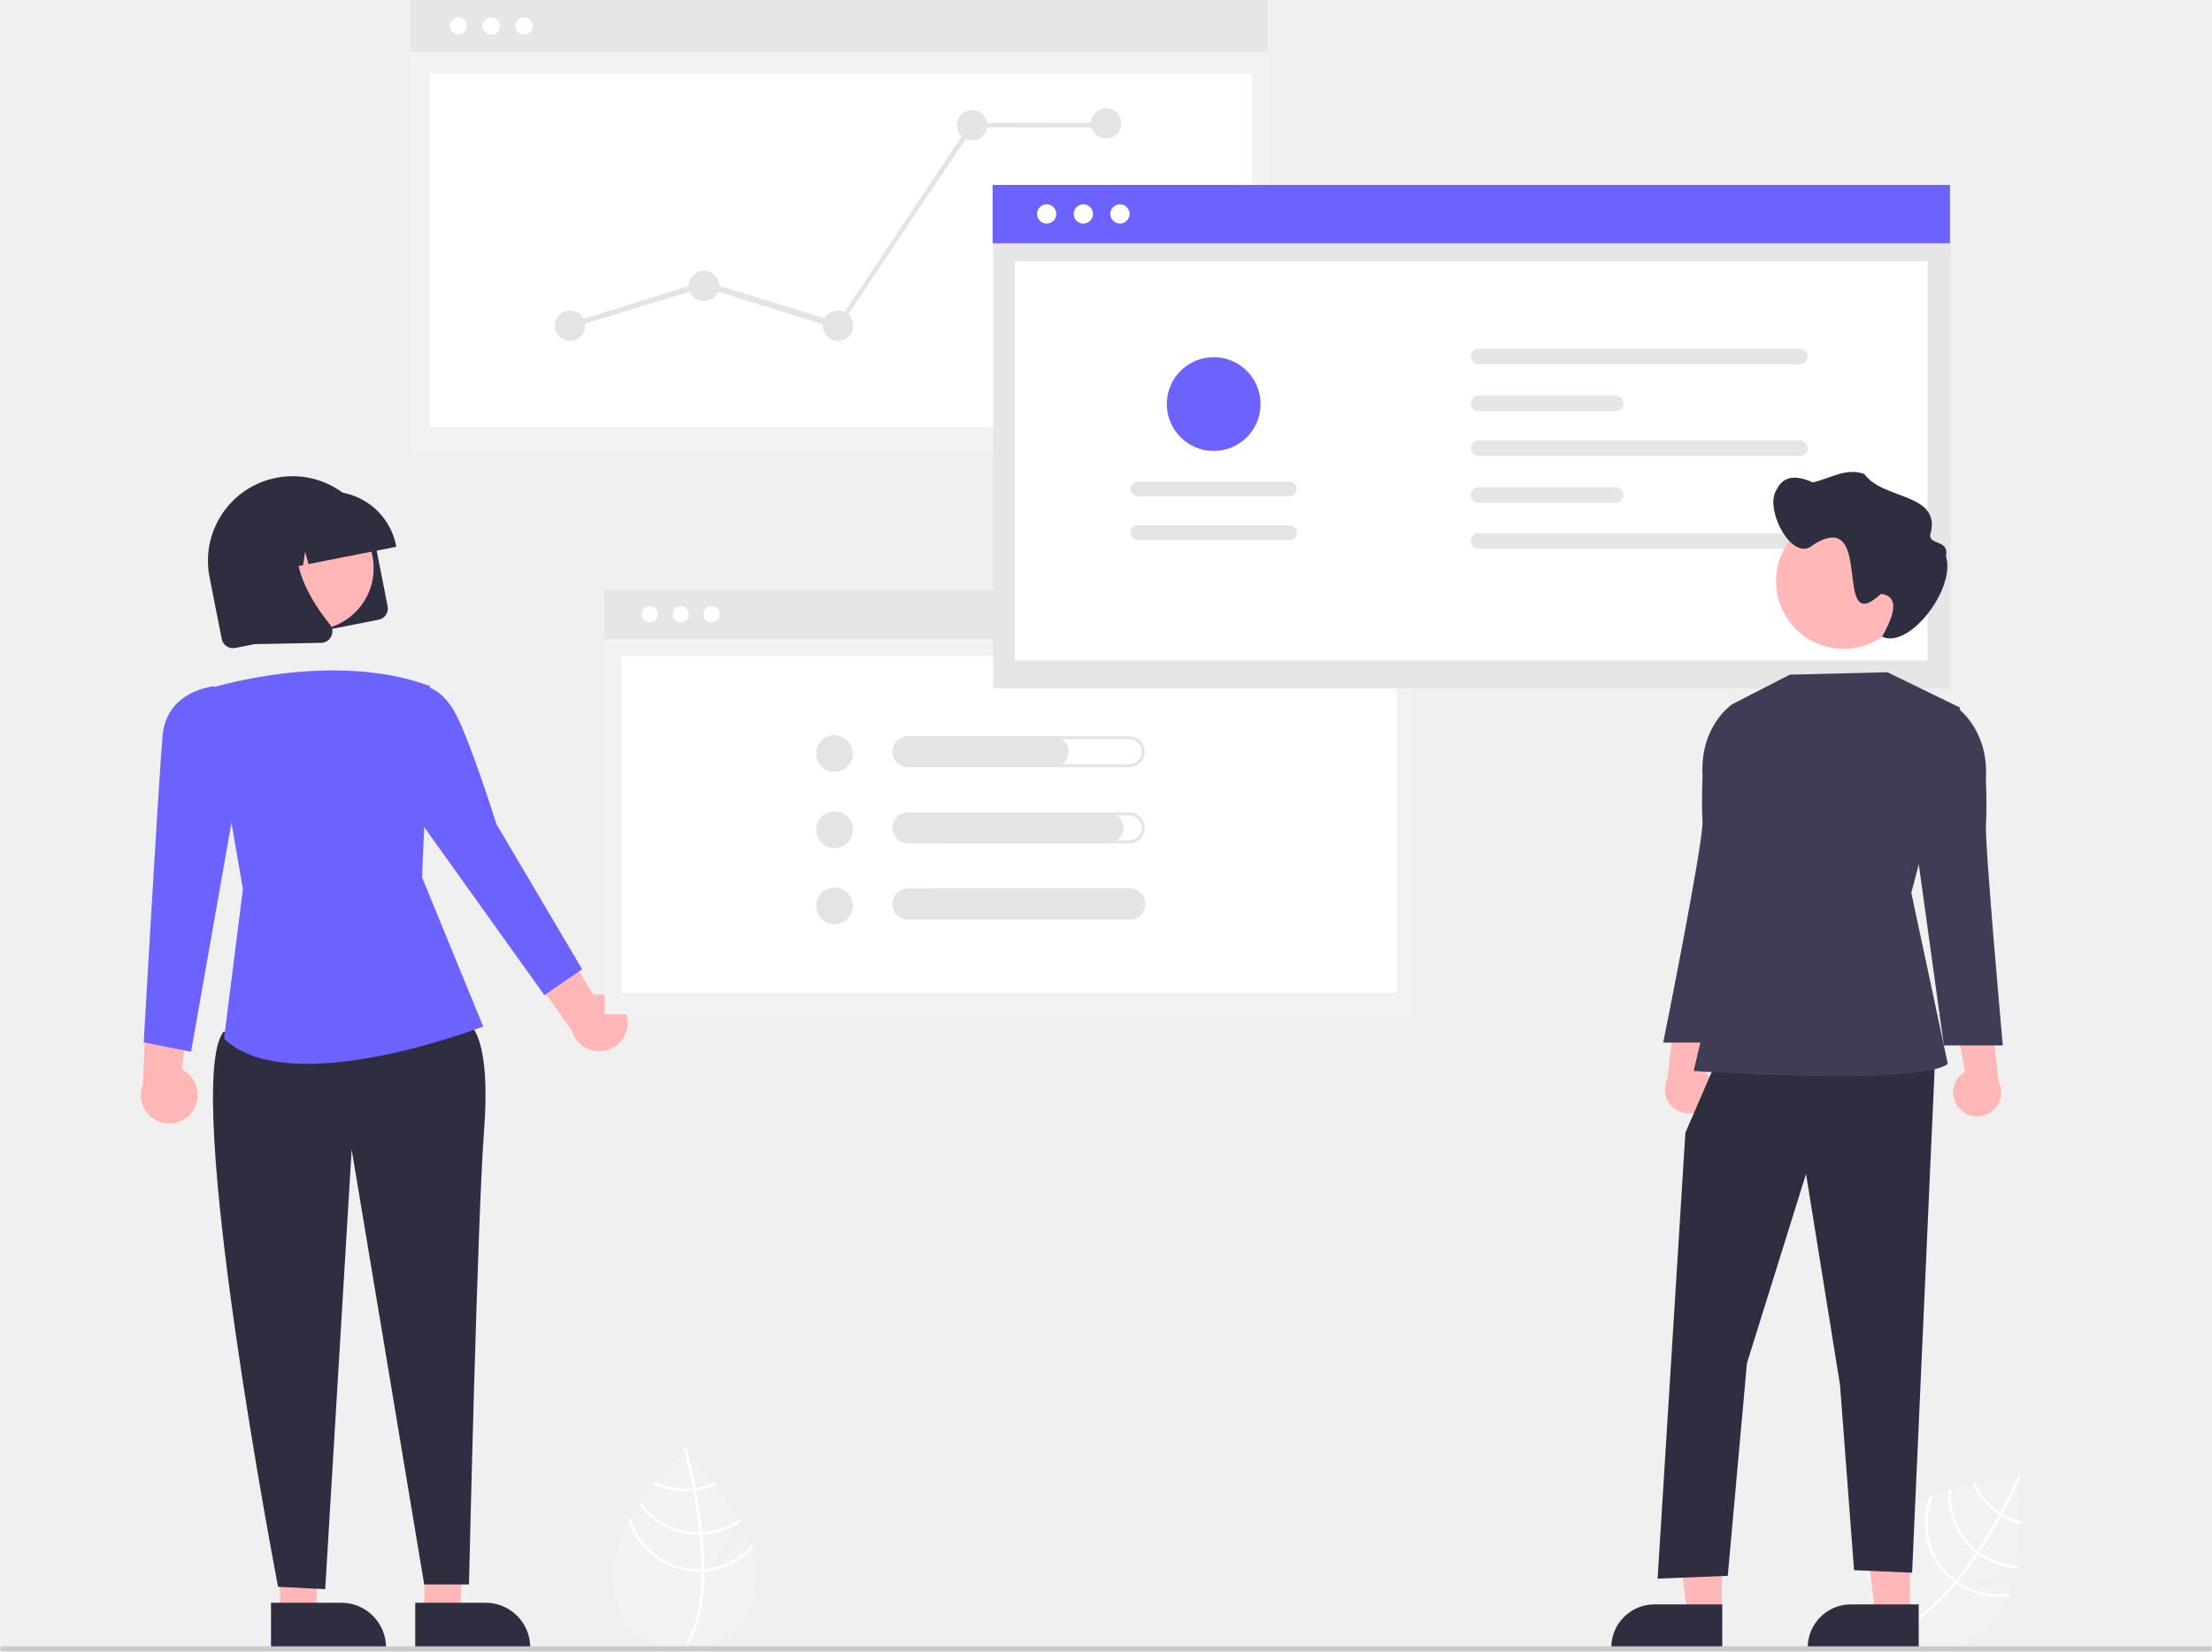
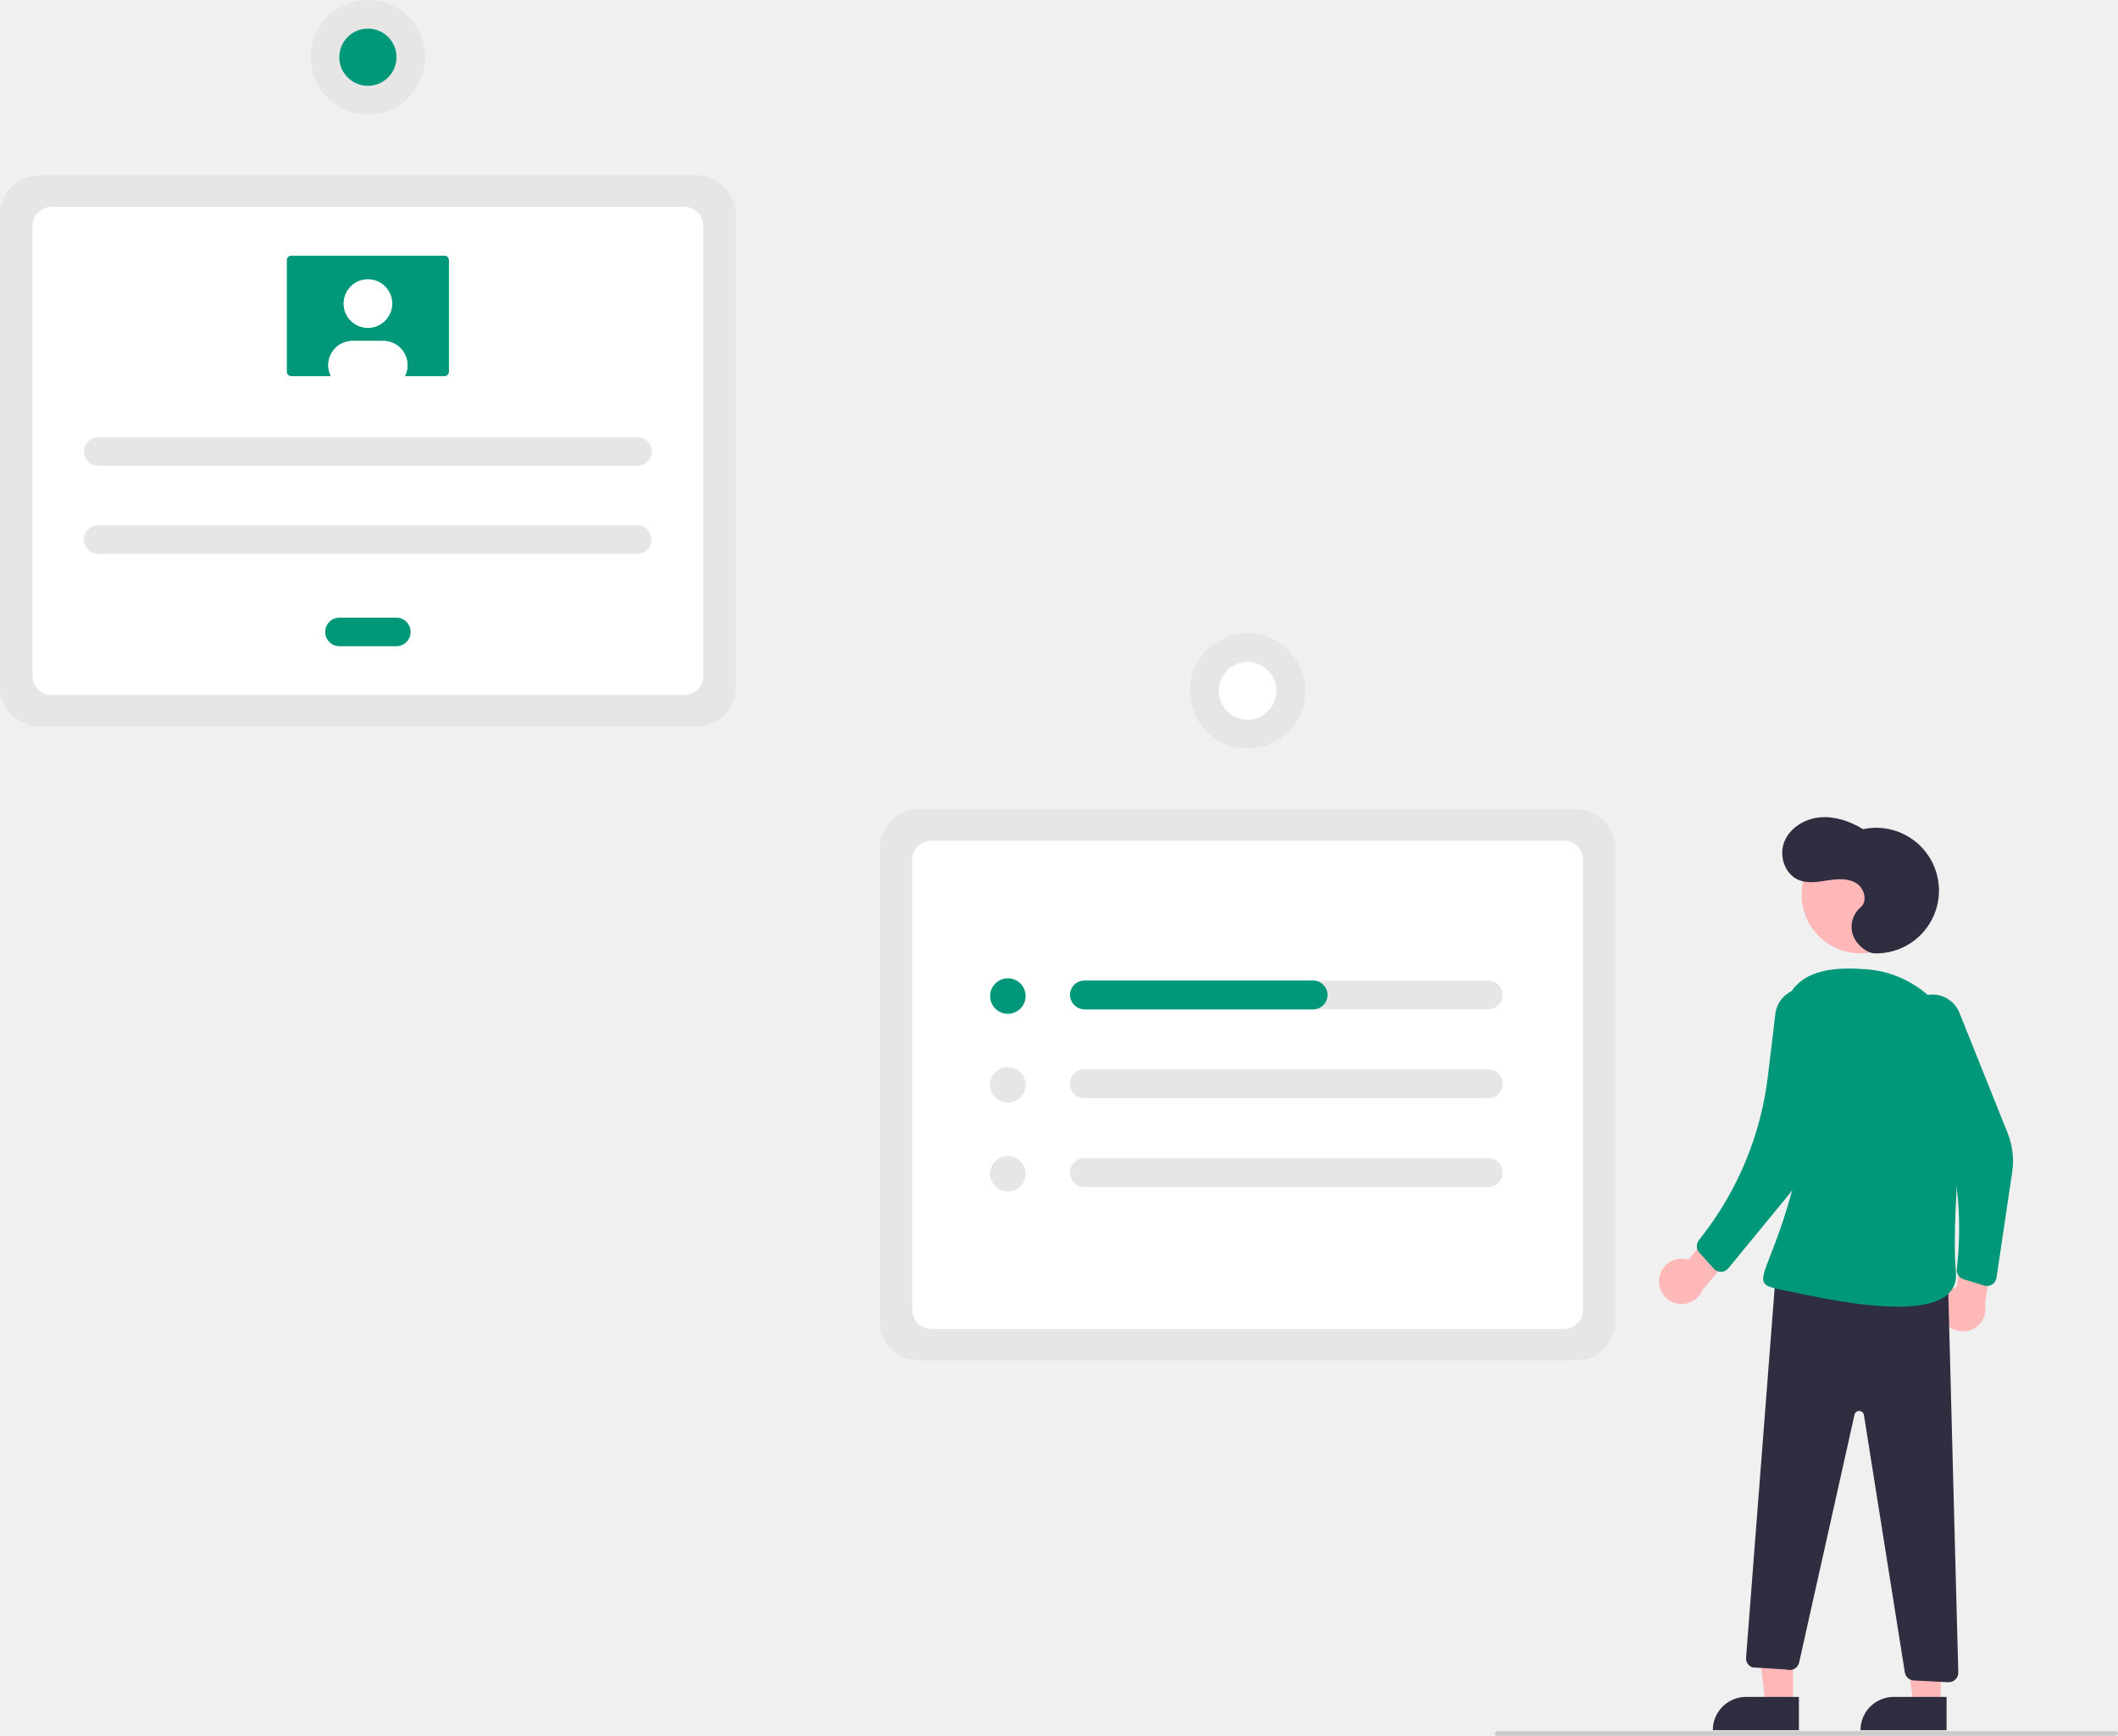
- <svg xmlns="http://www.w3.org/2000/svg" data-name="Layer 1" width="864" height="645" viewBox="0 0 864 645">
-   <path d="M459.675,727.481l-13.169,12.124,10.466-17.561C448.726,707.091,435.24,694.168,435.24,694.168s-27.978,26.805-27.978,47.876S419.788,770.472,435.24,770.472c15.452,0,27.978-7.357,27.978-28.428A36.962,36.962,0,0,0,459.675,727.481Z" transform="translate(-168 -127.5)" fill="#f2f2f2" />
-   <path d="M443.119,740.262v1.039c-.062,12.073-2.098,21.492-6.093,28.125-.057.098-.118.19-.175.288l-.447-.272-.427-.267c4.432-7.162,6-17.286,6.057-27.816.005-.339.01-.684.005-1.028-.015-4.458-.288-8.967-.725-13.348-.031-.339-.067-.684-.103-1.028-.607-5.779-1.481-11.301-2.375-16.098-.062-.339-.129-.679-.195-1.013-1.548-8.113-3.126-13.99-3.486-15.291-.041-.159-.067-.247-.072-.267l.488-.139.005-.005.494-.139c.005.021.093.314.236.859.55,2.036,1.98,7.563,3.383,14.854.062.329.129.668.19,1.008.73,3.892,1.445,8.242,2.01,12.808q.216,1.72.386,3.393c.041.344.077.689.108,1.028Q443.093,734.053,443.119,740.262Z" transform="translate(-168 -127.5)" fill="#fff" />
-   <path d="M439.689,708.713c-.344.046-.694.093-1.049.129a28.365,28.365,0,0,1-2.9.149,27.592,27.592,0,0,1-11.929-2.694c-.216.272-.432.545-.653.823a28.614,28.614,0,0,0,12.582,2.9,29.347,29.347,0,0,0,3.095-.165c.35-.036.699-.082,1.044-.134a28.373,28.373,0,0,0,8.201-2.483q-.332-.424-.648-.833A27.497,27.497,0,0,1,439.689,708.713Z" transform="translate(-168 -127.5)" fill="#fff" />
-   <path d="M442.275,725.922q-.532.031-1.064.031c-.108.005-.221.005-.329.005a27.738,27.738,0,0,1-22.767-11.893c-.206.303-.411.607-.612.915a28.768,28.768,0,0,0,23.379,12.006c.144,0,.288,0,.432-.005.36-.005.715-.015,1.069-.031a28.616,28.616,0,0,0,15.245-5.347c-.165-.303-.329-.607-.499-.91A27.548,27.548,0,0,1,442.275,725.922Z" transform="translate(-168 -127.5)" fill="#fff" />
-   <path d="M443.119,740.262c-.36.031-.72.051-1.08.067-.386.015-.771.026-1.157.026a27.813,27.813,0,0,1-26.664-20.011c-.231.416-.463.828-.684,1.244a28.832,28.832,0,0,0,27.348,19.795c.386,0,.771-.005,1.152-.026.365-.01.725-.031,1.085-.057a28.747,28.747,0,0,0,18.973-9.26c-.108-.38-.231-.756-.355-1.136A27.723,27.723,0,0,1,443.119,740.262Z" transform="translate(-168 -127.5)" fill="#fff" />
-   <path d="M953.718,745.933l-17.871,1.031,19.226-6.949c3.1-16.792.86-35.335.86-35.335s-38.63,3-51.985,19.298-8.33,29.928,3.622,39.721c11.952,9.794,26.303,12.043,39.658-4.255A36.962,36.962,0,0,0,953.718,745.933Z" transform="translate(-168 -127.5)" fill="#f2f2f2" />
-   <path d="M932.811,745.324l-.658.803c-7.7,9.299-15.245,15.294-22.539,17.892-.106.04-.212.072-.318.112l-.173-.494-.161-.477c7.968-2.731,15.597-9.567,22.315-17.676.219-.259.441-.522.656-.792,2.814-3.458,5.461-7.118,7.899-10.784.191-.282.382-.571.572-.861,3.194-4.855,6.018-9.68,8.366-13.957.167-.302.331-.606.491-.907,3.945-7.256,6.449-12.803,6.996-14.037.069-.149.105-.233.114-.252l.466.202.007-.001.47.205c-.009.019-.127.301-.361.814-.865,1.924-3.263,7.105-6.798,13.634-.161.294-.324.598-.492.9-1.902,3.473-4.106,7.291-6.563,11.181q-.923,1.467-1.853,2.869c-.187.292-.377.582-.568.864Q936.727,740.506,932.811,745.324Z" transform="translate(-168 -127.5)" fill="#fff" />
-   <path d="M950.155,718.748c-.296-.183-.596-.368-.893-.565a28.366,28.366,0,0,1-2.338-1.723,27.592,27.592,0,0,1-7.519-9.645c-.34.074-.679.148-1.026.222a28.613,28.613,0,0,0,7.894,10.217,29.344,29.344,0,0,0,2.498,1.835c.293.194.593.38.892.558a28.372,28.372,0,0,0,7.917,3.277q.012-.538.027-1.055A27.497,27.497,0,0,1,950.155,718.748Z" transform="translate(-168 -127.5)" fill="#fff" />
-   <path d="M941.248,733.698q-.431-.313-.843-.651c-.087-.064-.174-.136-.258-.205a27.738,27.738,0,0,1-10.072-23.629c-.351.104-.703.209-1.053.32A28.768,28.768,0,0,0,939.496,733.638c.111.091.223.182.337.27.282.224.563.441.847.654a28.616,28.616,0,0,0,15.181,5.527c.065-.339.13-.678.191-1.02A27.548,27.548,0,0,1,941.248,733.698Z" transform="translate(-168 -127.5)" fill="#fff" />
-   <path d="M932.811,745.324c-.298-.204-.589-.416-.878-.633-.308-.233-.613-.469-.911-.713a27.813,27.813,0,0,1-7.941-32.379c-.443.175-.883.347-1.318.529a28.832,28.832,0,0,0,8.607,32.645c.298.244.6.485.907.71.289.223.58.436.875.644a28.747,28.747,0,0,0,20.544,4.863c.158-.363.3-.731.446-1.104A27.724,27.724,0,0,1,932.811,745.324Z" transform="translate(-168 -127.5)" fill="#fff" />
-   <polygon points="165.74 630.543 179.675 630.542 182.261 576.504 165.737 576.794 165.74 630.543" fill="#ffb6b6" />
-   <path d="M330.185,753.493l27.443-.001h.001a17.49,17.49,0,0,1,17.489,17.488v.568l-44.932.002Z" transform="translate(-168 -127.5)" fill="#2f2e41" />
-   <polygon points="109.407 630.543 123.342 630.542 126.104 576.504 109.404 576.794 109.407 630.543" fill="#ffb6b6" />
-   <path d="M273.852,753.493l27.443-.001h.001a17.49,17.49,0,0,1,17.489,17.488v.568l-44.932.002Z" transform="translate(-168 -127.5)" fill="#2f2e41" />
-   <path d="M413.15,526.538a11.048,11.048,0,0,0-13.353-10.425L379.451,482.538l-8.745,18.432,20.662,29.058a11.107,11.107,0,0,0,21.782-3.49Z" transform="translate(-168 -127.5)" fill="#ffb6b6" />
-   <path d="M243.132,561.658a11.048,11.048,0,0,0-4.113-16.433l4.617-38.987-18.234,9.15-1.589,35.62a11.107,11.107,0,0,0,19.319,10.65Z" transform="translate(-168 -127.5)" fill="#ffb6b6" />
-   <path d="M341.911,522.164l9.868,5.846s8.018,5.104,5.322,40.606-5.919,177.737-5.919,177.737H333.69l-28.329-169.908-10.337,171.749-18.412-.921s-37.618-195.536-21.341-216.758Z" transform="translate(-168 -127.5)" fill="#2f2e41" />
-   <path d="M249.316,396.528s47.988-15.427,86.707-1.044l-3.17,74.684,23.883,58.256s-75.927,29.452-101.229,4.701l7.379-58.354Z" transform="translate(-168 -127.5)" fill="#6c63ff" />
-   <path d="M323.121,404.255l10.056-8.771s6.708-.079,12.481,10.241,16.231,43.632,16.231,43.632l33.482,56.715L380.642,516.198l-53.103-74.266Z" transform="translate(-168 -127.5)" fill="#6c63ff" />
-   <path d="M251.096,400.21l.686-4.679s-18.698,1.383-20.28,19.4-7.365,119.68-7.365,119.68l18.495,3.682L261.031,433.951Z" transform="translate(-168 -127.5)" fill="#6c63ff" />
-   <path d="M315.918,369.536l-56.097,11.046a4.441,4.441,0,0,1-5.209-3.495L249.85,352.907a33.023,33.023,0,0,1,64.802-12.76l4.761,24.18A4.441,4.441,0,0,1,315.918,369.536Z" transform="translate(-168 -127.5)" fill="#2f2e41" />
-   <circle cx="121.739" cy="221.93" r="24.211" fill="#ffb6b6" />
-   <path d="M322.793,341.055l-34.302,6.755-1.322-4.855-.789,5.271-5.282,1.04-2.619-9.623-1.564,10.447-10.22,2.012-.095-.484a26.152,26.152,0,0,1,20.583-30.678l4.836-.952a26.152,26.152,0,0,1,30.678,20.584Z" transform="translate(-168 -127.5)" fill="#2f2e41" />
-   <path d="M294.241,378.493a4.53,4.53,0,0,1-.784.084l-25.99.514-8.174-41.512,27.649-5.445-.527.933c-7.337,12.983,3.385,29.581,10.429,38.32a4.37,4.37,0,0,1,.556,4.62A4.418,4.418,0,0,1,294.241,378.493Z" transform="translate(-168 -127.5)" fill="#2f2e41" />
-   <rect id="b0371f3f-df42-4d60-b6c1-6000de199dd5" data-name="Rectangle 246" x="160.347" y="0.272" width="334.981" height="175.89" fill="#f2f2f2" />
-   <rect id="a5ec3362-5fc6-49dd-bbc1-e584c03fc30b" data-name="Rectangle 264" x="160.143" width="334.981" height="20.39" fill="#e6e6e6" />
-   <rect id="edb19af0-e7ad-43aa-9651-c68038fb40c2" data-name="Rectangle 247" x="167.923" y="28.658" width="321.136" height="138.232" fill="#fff" />
-   <circle id="fcfbd1c3-546b-4aa9-92d2-19035f23e7a3" data-name="Ellipse 194" cx="191.886" cy="10.143" r="3.373" fill="#fff" />
-   <circle id="fcf1e260-d16a-4b37-91b5-eb72ad8ee2c7" data-name="Ellipse 195" cx="204.689" cy="10.143" r="3.373" fill="#fff" />
-   <circle id="ae552ed4-f0ed-4b8a-a24a-450e5f71adc4" data-name="Ellipse 246" cx="179.049" cy="10.143" r="3.373" fill="#fff" />
-   <circle cx="222.633" cy="127.209" r="5.926" fill="#e4e4e4" />
-   <circle cx="274.981" cy="111.689" r="5.926" fill="#e4e4e4" />
-   <circle cx="327.33" cy="127.209" r="5.926" fill="#e4e4e4" />
-   <circle cx="379.678" cy="48.923" r="5.926" fill="#e4e4e4" />
-   <circle cx="432.026" cy="48.193" r="5.926" fill="#e4e4e4" />
-   <polygon points="327.454 128.537 274.981 112.234 223.226 128 222.041 126.419 274.981 109.766 327.205 125.882 379.1 48.091 379.309 48.006 431.657 47.914 432.395 49.747 380.255 49.755 327.454 128.537" fill="#e4e4e4" />
-   <rect id="a979eff9-2035-45aa-8fad-490bbaa22894" data-name="Rectangle 246" x="236.194" y="230.63" width="315.238" height="165.523" fill="#f2f2f2" />
-   <rect id="b5344e31-85e8-4079-8f4b-e609523654c2" data-name="Rectangle 264" x="236.002" y="230.374" width="315.238" height="19.189" fill="#e6e6e6" />
-   <rect id="a6983896-3ceb-4bf9-866b-7e40cad74d1b" data-name="Rectangle 247" x="242.841" y="256.235" width="302.691" height="131.489" fill="#fff" />
-   <circle id="f96e66fe-9216-4da2-bba4-b63d176988a9" data-name="Ellipse 194" cx="265.874" cy="239.919" r="3.174" fill="#fff" />
-   <circle id="e3ffbb79-e13a-4bd7-b23c-45510780cb2f" data-name="Ellipse 195" cx="277.923" cy="239.919" r="3.174" fill="#fff" />
-   <circle id="ec6ea03b-7290-43d8-8b25-59bf30f1f0ee" data-name="Ellipse 246" cx="253.794" cy="239.919" r="3.174" fill="#fff" />
-   <rect id="e9e5cf6b-8f55-43bf-8281-302b4fb1e9d5" data-name="Rectangle 246" x="387.948" y="72.539" width="373.927" height="196.339" fill="#e6e6e6" />
-   <rect id="e4e8a65e-8422-4898-a810-30d755c7dafc" data-name="Rectangle 264" x="387.72" y="72.236" width="373.927" height="22.761" fill="#6c63ff" />
-   <rect id="b6acd298-89f8-46a0-ab3e-c2f0533bc288" data-name="Rectangle 247" x="396.342" y="101.988" width="356.537" height="155.932" fill="#fff" />
-   <circle id="a2e6f9e4-3ad4-420f-8fe3-197d901d1e70" data-name="Ellipse 194" cx="423.153" cy="83.558" r="3.765" fill="#fff" />
-   <circle id="b303a717-eadc-4672-a419-54a1feb6afd8" data-name="Ellipse 195" cx="437.445" cy="83.558" r="3.765" fill="#fff" />
-   <circle id="b1ff2c46-8045-41fc-afe2-76f8fb520d89" data-name="Ellipse 246" cx="408.824" cy="83.558" r="3.765" fill="#fff" />
-   <path d="M745.157,263.656a3.084,3.084,0,0,0,0,6.114H871.41a3.084,3.084,0,0,0,0-6.114Z" transform="translate(-168 -127.5)" fill="#e6e6e6" />
-   <path d="M745.157,335.752a3.084,3.084,0,0,0,0,6.114H871.41a3.084,3.084,0,0,0,0-6.114Z" transform="translate(-168 -127.5)" fill="#e6e6e6" />
-   <path d="M745.157,281.997a3.084,3.084,0,0,0,0,6.114h54.327a3.084,3.084,0,0,0,0-6.114Z" transform="translate(-168 -127.5)" fill="#e6e6e6" />
-   <path d="M745.157,299.479a3.084,3.084,0,0,0,0,6.114H871.41a3.084,3.084,0,0,0,0-6.114Z" transform="translate(-168 -127.5)" fill="#e6e6e6" />
-   <path d="M745.157,317.82a3.084,3.084,0,0,0,0,6.114h54.327a3.084,3.084,0,0,0,0-6.114Z" transform="translate(-168 -127.5)" fill="#e6e6e6" />
-   <path d="M671.576,338.516a2.91,2.91,0,1,0,.003-5.819H612.553a2.91,2.91,0,1,0-.003,5.819H671.576Z" transform="translate(-168 -127.5)" fill="#e4e4e4" />
-   <path d="M671.576,321.374a2.91,2.91,0,0,0,0-5.819H612.553a2.91,2.91,0,1,0-.003,5.819H671.576Z" transform="translate(-168 -127.5)" fill="#e4e4e4" />
-   <path d="M642.064,267.005a18.314,18.314,0,1,1-18.314,18.314v0A18.335,18.335,0,0,1,642.064,267.005Z" transform="translate(-168 -127.5)" fill="#6c63ff" />
-   <circle cx="325.952" cy="294.307" r="7.166" fill="#e4e4e4" />
-   <path d="M609.085,416.231a4.86,4.86,0,1,1,0,9.719H533.721a4.86,4.86,0,1,1,0-9.719h75.364m0-1.19H533.721a6.05,6.05,0,1,0,0,12.1h75.364a6.05,6.05,0,1,0,0-12.1Z" transform="translate(-168 -127.5)" fill="#e4e4e4" />
-   <path d="M579.348,427.14h-56.733a6.05,6.05,0,1,1,0-12.1h56.733a6.05,6.05,0,0,1,0,12.1Z" transform="translate(-168 -127.5)" fill="#e4e4e4" />
-   <circle cx="325.952" cy="324.062" r="7.166" fill="#e4e4e4" />
-   <path d="M609.085,445.986a4.86,4.86,0,1,1,0,9.719H533.721a4.86,4.86,0,1,1,0-9.719h75.364m0-1.19H533.721a6.05,6.05,0,1,0,0,12.1h75.364a6.05,6.05,0,1,0,0-12.1Z" transform="translate(-168 -127.5)" fill="#e4e4e4" />
-   <path d="M600.771,456.895H522.615a6.05,6.05,0,0,1,0-12.1h78.157a6.05,6.05,0,0,1,0,12.1Z" transform="translate(-168 -127.5)" fill="#e4e4e4" />
-   <circle cx="325.952" cy="353.817" r="7.166" fill="#e4e4e4" />
-   <path d="M609.085,475.741a4.86,4.86,0,1,1,0,9.719H533.721a4.86,4.86,0,1,1,0-9.719h75.364m0-1.19H533.721a6.05,6.05,0,1,0,0,12.1h75.364a6.05,6.05,0,1,0,0-12.1Z" transform="translate(-168 -127.5)" fill="#e4e4e4" />
-   <path d="M609.353,486.651h-86.739a6.05,6.05,0,1,1,0-12.1h86.739a6.05,6.05,0,0,1,0,12.1Z" transform="translate(-168 -127.5)" fill="#e4e4e4" />
-   <path d="M834.869,559.069a9.311,9.311,0,0,0-2.486-14.059l6.188-32.505-15.871,6.614-3.443,29.853A9.362,9.362,0,0,0,834.869,559.069Z" transform="translate(-168 -127.5)" fill="#ffb7b7" />
-   <polygon points="746.005 631.024 732.566 631.023 726.173 579.187 746.008 579.188 746.005 631.024" fill="#ffb7b7" />
-   <path d="M917.433,771.551l-43.333-.002v-.548a16.867,16.867,0,0,1,16.866-16.866h.001l26.466.001Z" transform="translate(-168 -127.5)" fill="#2f2e41" />
-   <polygon points="672.561 631.024 659.122 631.023 652.729 579.187 672.564 579.188 672.561 631.024" fill="#ffb7b7" />
-   <path d="M840.7,771.551l-43.333-.002v-.548a16.867,16.867,0,0,1,16.866-16.866h.001l26.466.001Z" transform="translate(-168 -127.5)" fill="#2f2e41" />
-   <polygon points="671.46 412.093 658.306 442.398 647.455 616.58 674.86 615.484 682.344 532.451 705.433 458.495 718.707 540.944 724.188 613.291 746.863 614.273 755.9 412.093 671.46 412.093" fill="#2f2e41" />
-   <path d="M905.214,390.057l-38.125.954-22.383,11.491-1.228,84.776-13.96,58.531s87.224,6.003,99.282-2.766l-14.25-66.867,19.113-72.264Z" transform="translate(-168 -127.5)" fill="#3f3d56" />
-   <path d="M848.778,403.826l-4.072-1.325S831.787,410.792,833.016,430.836c0,0-.484,10.372-.022,17.275.53,7.918-15.347,86.598-15.347,86.598h23.02l9.866-71.252Z" transform="translate(-168 -127.5)" fill="#3f3d56" />
-   <path d="M933.064,560.165a9.311,9.311,0,0,1,2.486-14.059l-6.188-32.505,15.871,6.614,3.443,29.853A9.362,9.362,0,0,1,933.064,560.165Z" transform="translate(-168 -127.5)" fill="#ffb7b7" />
-   <path d="M927.925,404.923l4.072-1.325s12.918,8.291,11.689,28.335c0,0,.484,10.372.022,17.275-.53,7.918,6.577,86.598,6.577,86.598H927.266l-9.866-71.252Z" transform="translate(-168 -127.5)" fill="#3f3d56" />
-   <path d="M914.572,354.49A26.429,26.429,0,1,1,888.144,328.061h0a26.363,26.363,0,0,1,26.429,26.297Q914.573,354.424,914.572,354.49Z" transform="translate(-168 -127.5)" fill="#ffb7b7" />
-   <path d="M861.803,318.991c3.096-6.657,9.087-5.341,14.327-3.085,6.635-1.472,12.946-5.878,20.096-3.272,7.042,10.243,30.687,7.229,25.657,23.905-.007,3.996,7.519,1.67,6.205,8.214,3.986,12.594-14.389,36.446-24.939,31.423,2.609-4.782,8.569-15.642-.471-16.719-19.445,18.093-2.006-34.453-26.439-19.172C868.149,347.688,857.074,326.396,861.803,318.991Z" transform="translate(-168 -127.5)" fill="#2f2e41" />
-   <path d="M1031,772.5H169a1,1,0,0,1,0-2h862a1,1,0,0,1,0,2Z" transform="translate(-168 -127.5)" fill="#cacaca" />
+ <svg xmlns="http://www.w3.org/2000/svg" data-name="Layer 1" width="883.708" height="724.225" viewBox="0 0 883.708 724.225">
+   <path d="M815.438,655.508H541.437a16.519,16.519,0,0,1-16.5-16.5V442.007a16.519,16.519,0,0,1,16.5-16.5H815.438a16.519,16.519,0,0,1,16.5,16.5V639.008A16.519,16.519,0,0,1,815.438,655.508Z" transform="translate(-157.896 -87.88731)" fill="#e6e6e6" />
+   <path d="M546.502,642.355h263.871a8,8,0,0,0,8-8V446.66a8,8,0,0,0-8-8H546.502a8,8,0,0,0-8,8V634.355A8,8,0,0,0,546.502,642.355Z" transform="translate(-157.896 -87.88731)" fill="#fff" />
+   <path d="M448.396,391.032h-274a16.519,16.519,0,0,1-16.5-16.5v-197a16.519,16.519,0,0,1,16.5-16.5h274a16.519,16.519,0,0,1,16.5,16.5v197A16.519,16.519,0,0,1,448.396,391.032Z" transform="translate(-157.896 -87.88731)" fill="#e6e6e6" />
+   <path d="M179.461,377.879H443.331a8,8,0,0,0,8-8V182.185a8,8,0,0,0-8-8H179.461a8,8,0,0,0-8,8V369.879A8,8,0,0,0,179.461,377.879Z" transform="translate(-157.896 -87.88731)" fill="#fff" />
+   <path d="M778.919,496.981H610.369a6.02,6.02,0,1,0,0,12.039H778.919a6.02,6.02,0,0,0,0-12.039Z" transform="translate(-157.896 -87.88731)" fill="#e6e6e6" />
+   <path d="M610.369,534.025a6.02,6.02,0,1,0,0,12.039H778.919a6.02,6.02,0,0,0,0-12.039Z" transform="translate(-157.896 -87.88731)" fill="#e6e6e6" />
+   <path d="M610.369,571.069a6.02,6.02,0,1,0,0,12.039H778.919a6.02,6.02,0,0,0,0-12.039Z" transform="translate(-157.896 -87.88731)" fill="#e6e6e6" />
+   <circle cx="420.522" cy="415.576" r="7.409" fill="#009879" />
+   <circle cx="420.522" cy="452.62" r="7.409" fill="#e6e6e6" />
+   <circle cx="420.522" cy="489.664" r="7.409" fill="#e6e6e6" />
+   <path d="M711.777,503h0a6.02,6.02,0,0,1-6.02,6.02H610.585a6.167,6.167,0,0,1-6.184-5.22,6.03,6.03,0,0,1,5.968-6.82h95.389a6.02,6.02,0,0,1,6.02,6.02Z" transform="translate(-157.896 -87.88731)" fill="#009879" />
+   <circle cx="520.541" cy="288.237" r="24.079" fill="#e6e6e6" />
+   <circle cx="678.437" cy="376.124" r="12.039" transform="translate(40.60032 897.6651) rotate(-80.78253)" fill="#fff" />
+   <path d="M198.967,270.312a5.966,5.966,0,1,0,0,11.931H423.825a5.966,5.966,0,1,0,0-11.931Z" transform="translate(-157.896 -87.88731)" fill="#e6e6e6" />
+   <path d="M198.967,307.024a5.966,5.966,0,1,0,0,11.931H423.825a5.966,5.966,0,0,0,0-11.931Z" transform="translate(-157.896 -87.88731)" fill="#e6e6e6" />
+   <path d="M299.465,345.571a5.966,5.966,0,0,0,0,11.931h23.862a5.966,5.966,0,0,0,0-11.931Z" transform="translate(-157.896 -87.88731)" fill="#009879" />
+   <path d="M279.42,194.562a1.837,1.837,0,0,0-1.836,1.836v46.596a1.837,1.837,0,0,0,1.836,1.836h63.951a1.837,1.837,0,0,0,1.836-1.836V196.398a1.837,1.837,0,0,0-1.836-1.836Z" transform="translate(-157.896 -87.88731)" fill="#009879" />
+   <circle cx="153.5" cy="126.655" r="10.096" fill="#fff" />
+   <path d="M327.916,240.24a10.018,10.018,0,0,1-1.101,4.589H295.977a10.094,10.094,0,0,1,8.994-14.685h12.849A10.09,10.09,0,0,1,327.916,240.229Z" transform="translate(-157.896 -87.88731)" fill="#fff" />
+   <circle cx="153.5" cy="126.655" r="10.096" fill="#fff" />
+   <path d="M327.916,240.24a10.018,10.018,0,0,1-1.101,4.589H295.977a10.094,10.094,0,0,1,8.994-14.685h12.849A10.09,10.09,0,0,1,327.916,240.229Z" transform="translate(-157.896 -87.88731)" fill="#fff" />
+   <circle cx="153.5" cy="23.863" r="23.863" fill="#e6e6e6" />
+   <circle cx="153.5" cy="23.863" r="11.931" fill="#009879" />
+   <polygon points="748.119 711.24 736.687 711.239 731.25 667.143 748.123 667.145 748.119 711.24" fill="#ffb8b8" />
+   <path d="M728.521,707.973h22.048a0,0,0,0,1,0,0v13.882a0,0,0,0,1,0,0H714.639a0,0,0,0,1,0,0v0A13.882,13.882,0,0,1,728.521,707.973Z" fill="#2f2e41" />
+   <polygon points="809.741 711.24 798.308 711.239 792.872 667.143 809.745 667.145 809.741 711.24" fill="#ffb8b8" />
+   <path d="M790.142,707.973H812.19a0,0,0,0,1,0,0v13.882a0,0,0,0,1,0,0H776.26a0,0,0,0,1,0,0v0A13.882,13.882,0,0,1,790.142,707.973Z" fill="#2f2e41" />
+   <circle cx="776.26" cy="373.204" r="24.561" fill="#ffb8b8" />
+   <path d="M850.173,621.27a9.377,9.377,0,0,1,12.092-7.779l13.726-16.454,12.034,5.903-19.71,22.965a9.428,9.428,0,0,1-18.142-4.633Z" transform="translate(-157.896 -87.88731)" fill="#ffb8b8" />
+   <path d="M968.307,637.911a9.377,9.377,0,0,1,6.031-13.052l2.756-21.25,13.322-1.475-4.313,29.955a9.428,9.428,0,0,1-17.796,5.823Z" transform="translate(-157.896 -87.88731)" fill="#ffb8b8" />
+   <path d="M954.682,507.482l0,0a12.084,12.084,0,0,1,20.75,2.93l20.131,50.24a31.212,31.212,0,0,1,1.901,16.194l-6.557,44.158a4,4,0,0,1-5.131,3.236l-8.639-2.653a4,4,0,0,1-2.799-4.29l0,0a145.305,145.305,0,0,0-11.664-76.231l-9.49-21.228A12.084,12.084,0,0,1,954.682,507.482Z" transform="translate(-157.896 -87.88731)" fill="#009879" />
+   <path d="M940.136,485.652a26.205,26.205,0,1,0-4.91-51.825c-5.401-3.28-11.681-5.486-17.975-4.925s-12.518,4.298-14.872,10.162.175,13.594,6.027,15.977c3.752,1.528,7.989.787,11.993.171s8.372-1.018,11.856,1.048,5.051,7.605,1.93,10.188a10.738,10.738,0,0,0-3.084,11.82C932.669,482.324,936.95,485.583,940.136,485.652Z" transform="translate(-157.896 -87.88731)" fill="#2f2e41" />
+   <path d="M970.609,620.299l4.357,165.34a4,4,0,0,1-4.202,4.1l-14.352-.732a4,4,0,0,1-3.747-3.367L935.593,678.25a2,2,0,0,0-3.927-.122l-23.108,103.397a4,4,0,0,1-5.244,2.896l-14.244-.87a4,4,0,0,1-2.65-4.053l12.434-160.764Z" transform="translate(-157.896 -87.88731)" fill="#2f2e41" />
+   <path d="M977.601,541.768c2.403-25.055-16.019-47.718-41.126-49.501-10.818-.768-27.612-1.043-33.148,13.136-16.677,42.714,12.518,41.676,2.459,78.683s-18.943,39.128-5.141,41.8,75.867,18.447,73.318-7.6C972.395,602.276,975.204,566.761,977.601,541.768Z" transform="translate(-157.896 -87.88731)" fill="#009879" />
+   <path d="M906.279,501.059l0,0a12.084,12.084,0,0,1,16.294,13.178l-7.839,48.991a47.876,47.876,0,0,1-10.265,22.807L879.009,617.059a4,4,0,0,1-6.065.139l-6.047-6.716a4,4,0,0,1-.196-5.118l1.781-2.311a134.703,134.703,0,0,0,27.045-66.179l3.116-25.985A12.084,12.084,0,0,1,906.279,501.059Z" transform="translate(-157.896 -87.88731)" fill="#009879" />
+   <path d="M1040.604,812.113h-258a1,1,0,0,1,0-2h258a1,1,0,0,1,0,2Z" transform="translate(-157.896 -87.88731)" fill="#ccc" />
</svg>
